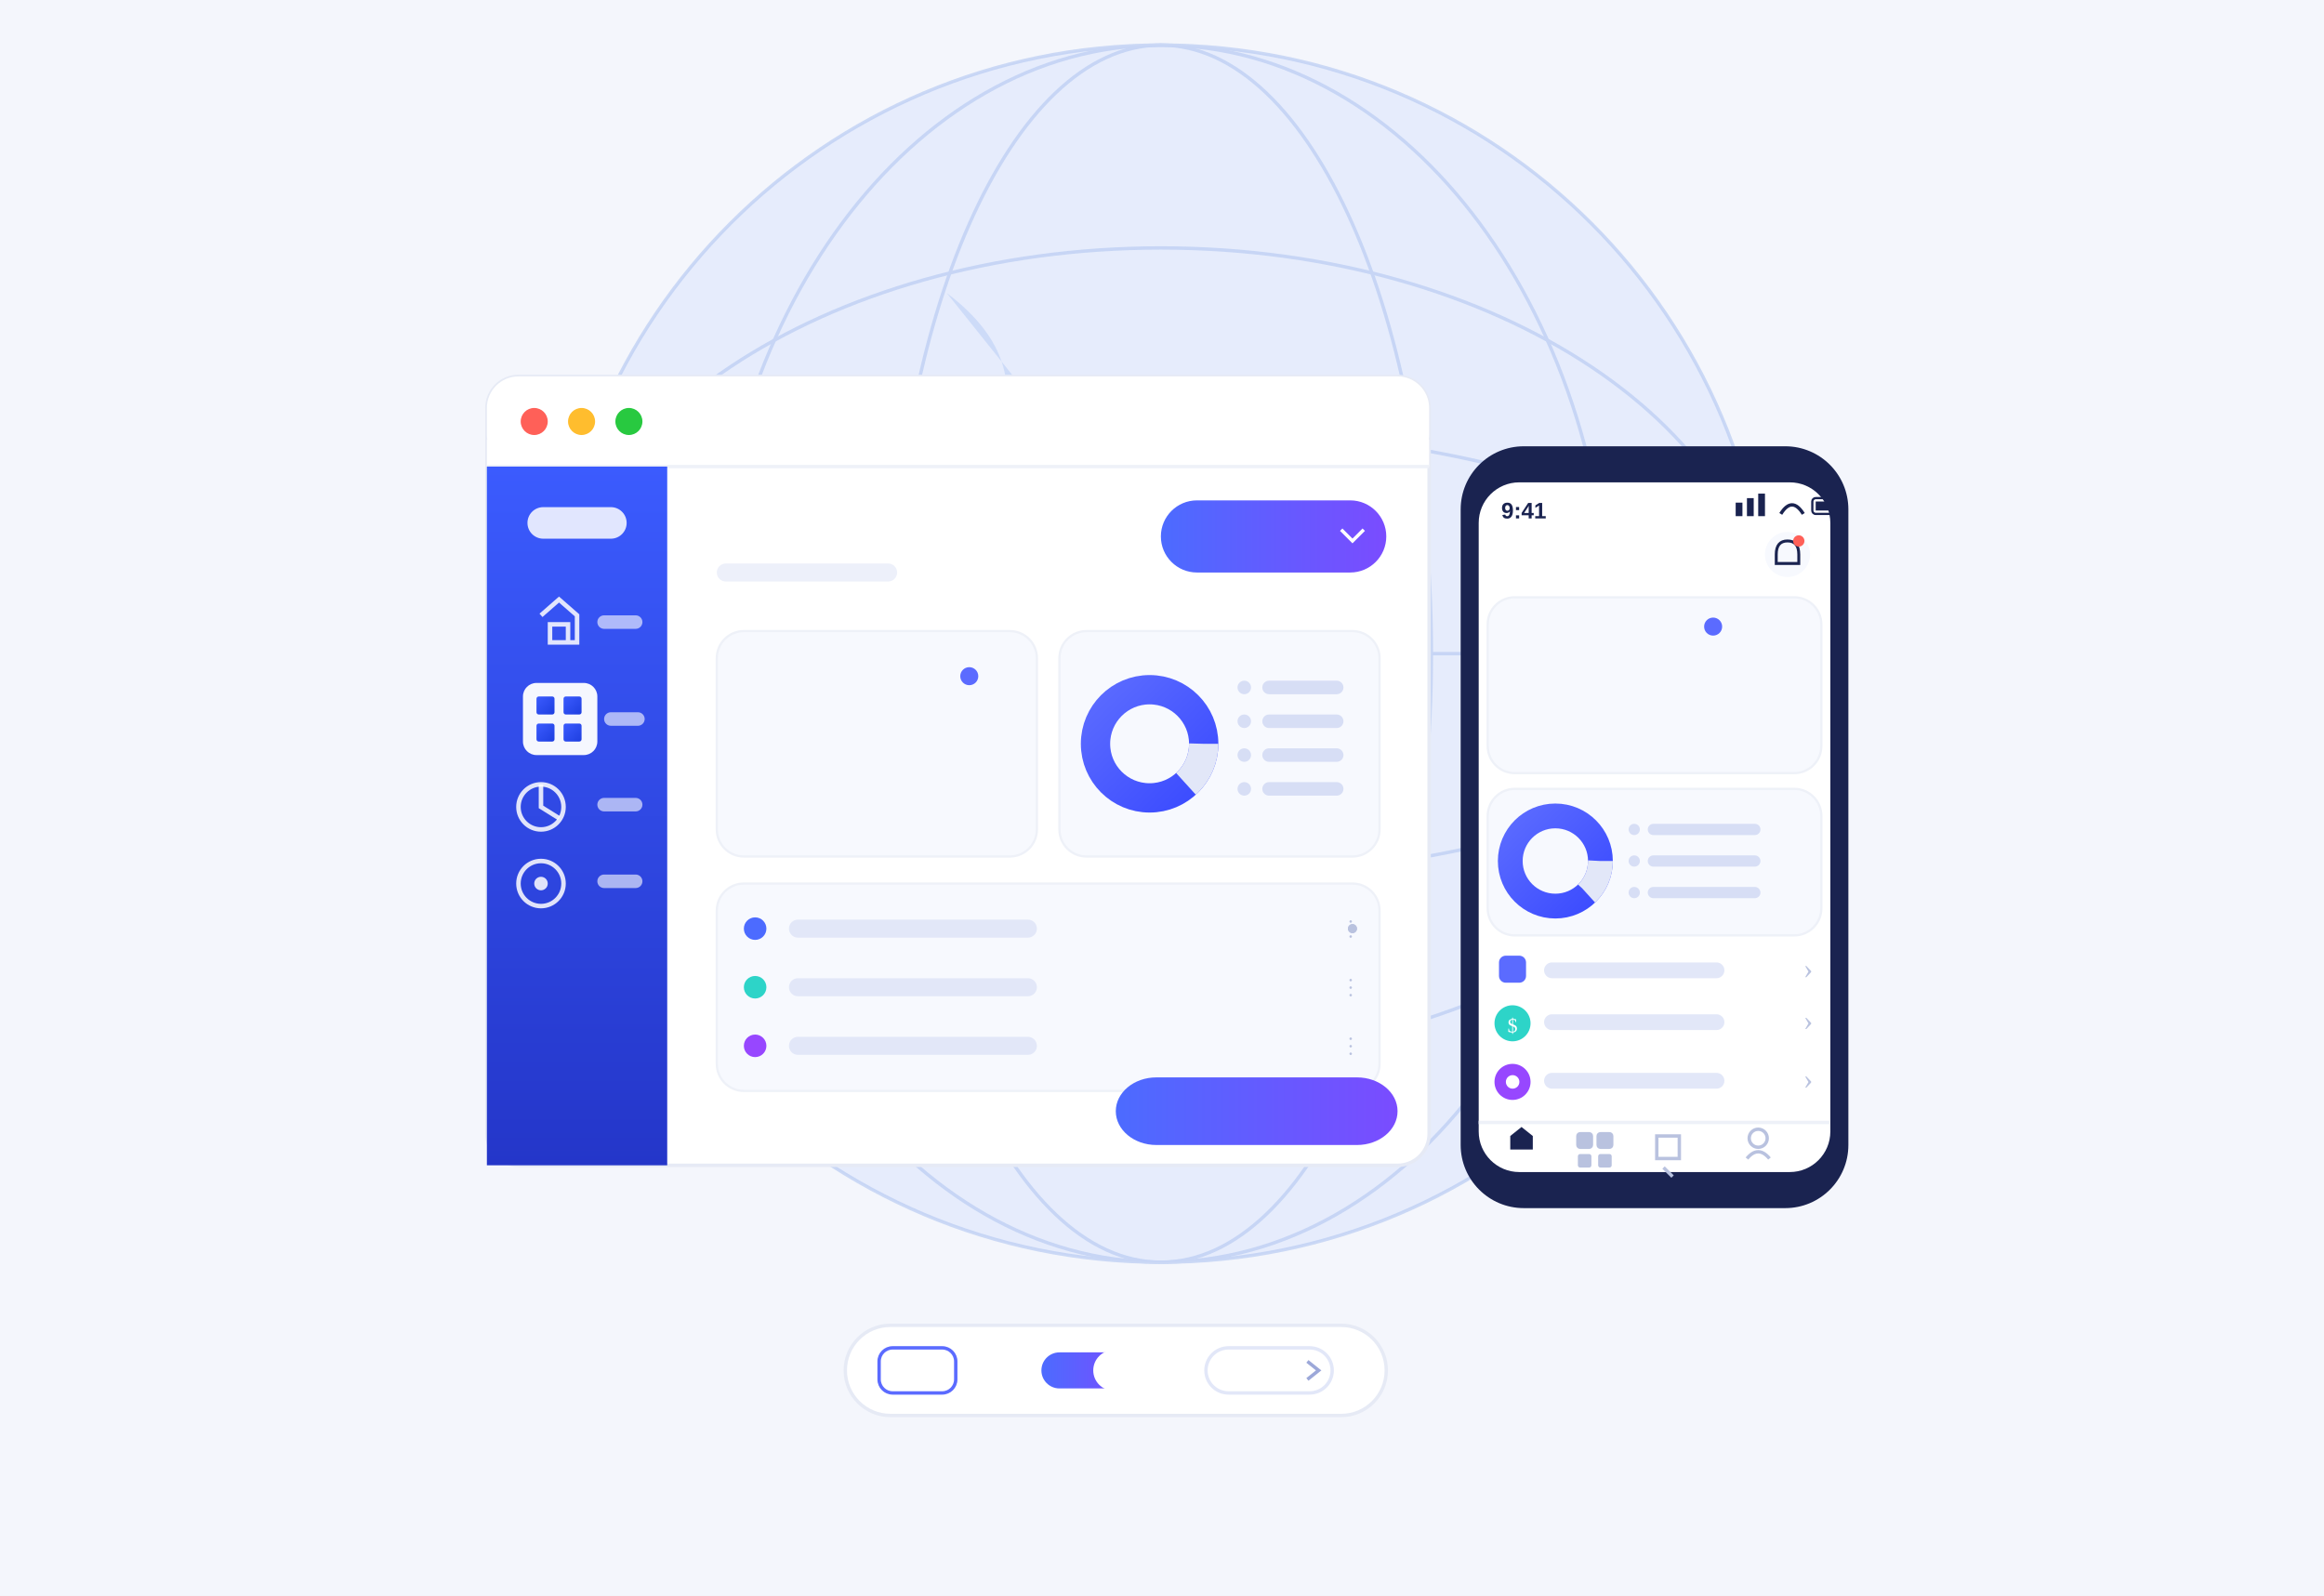
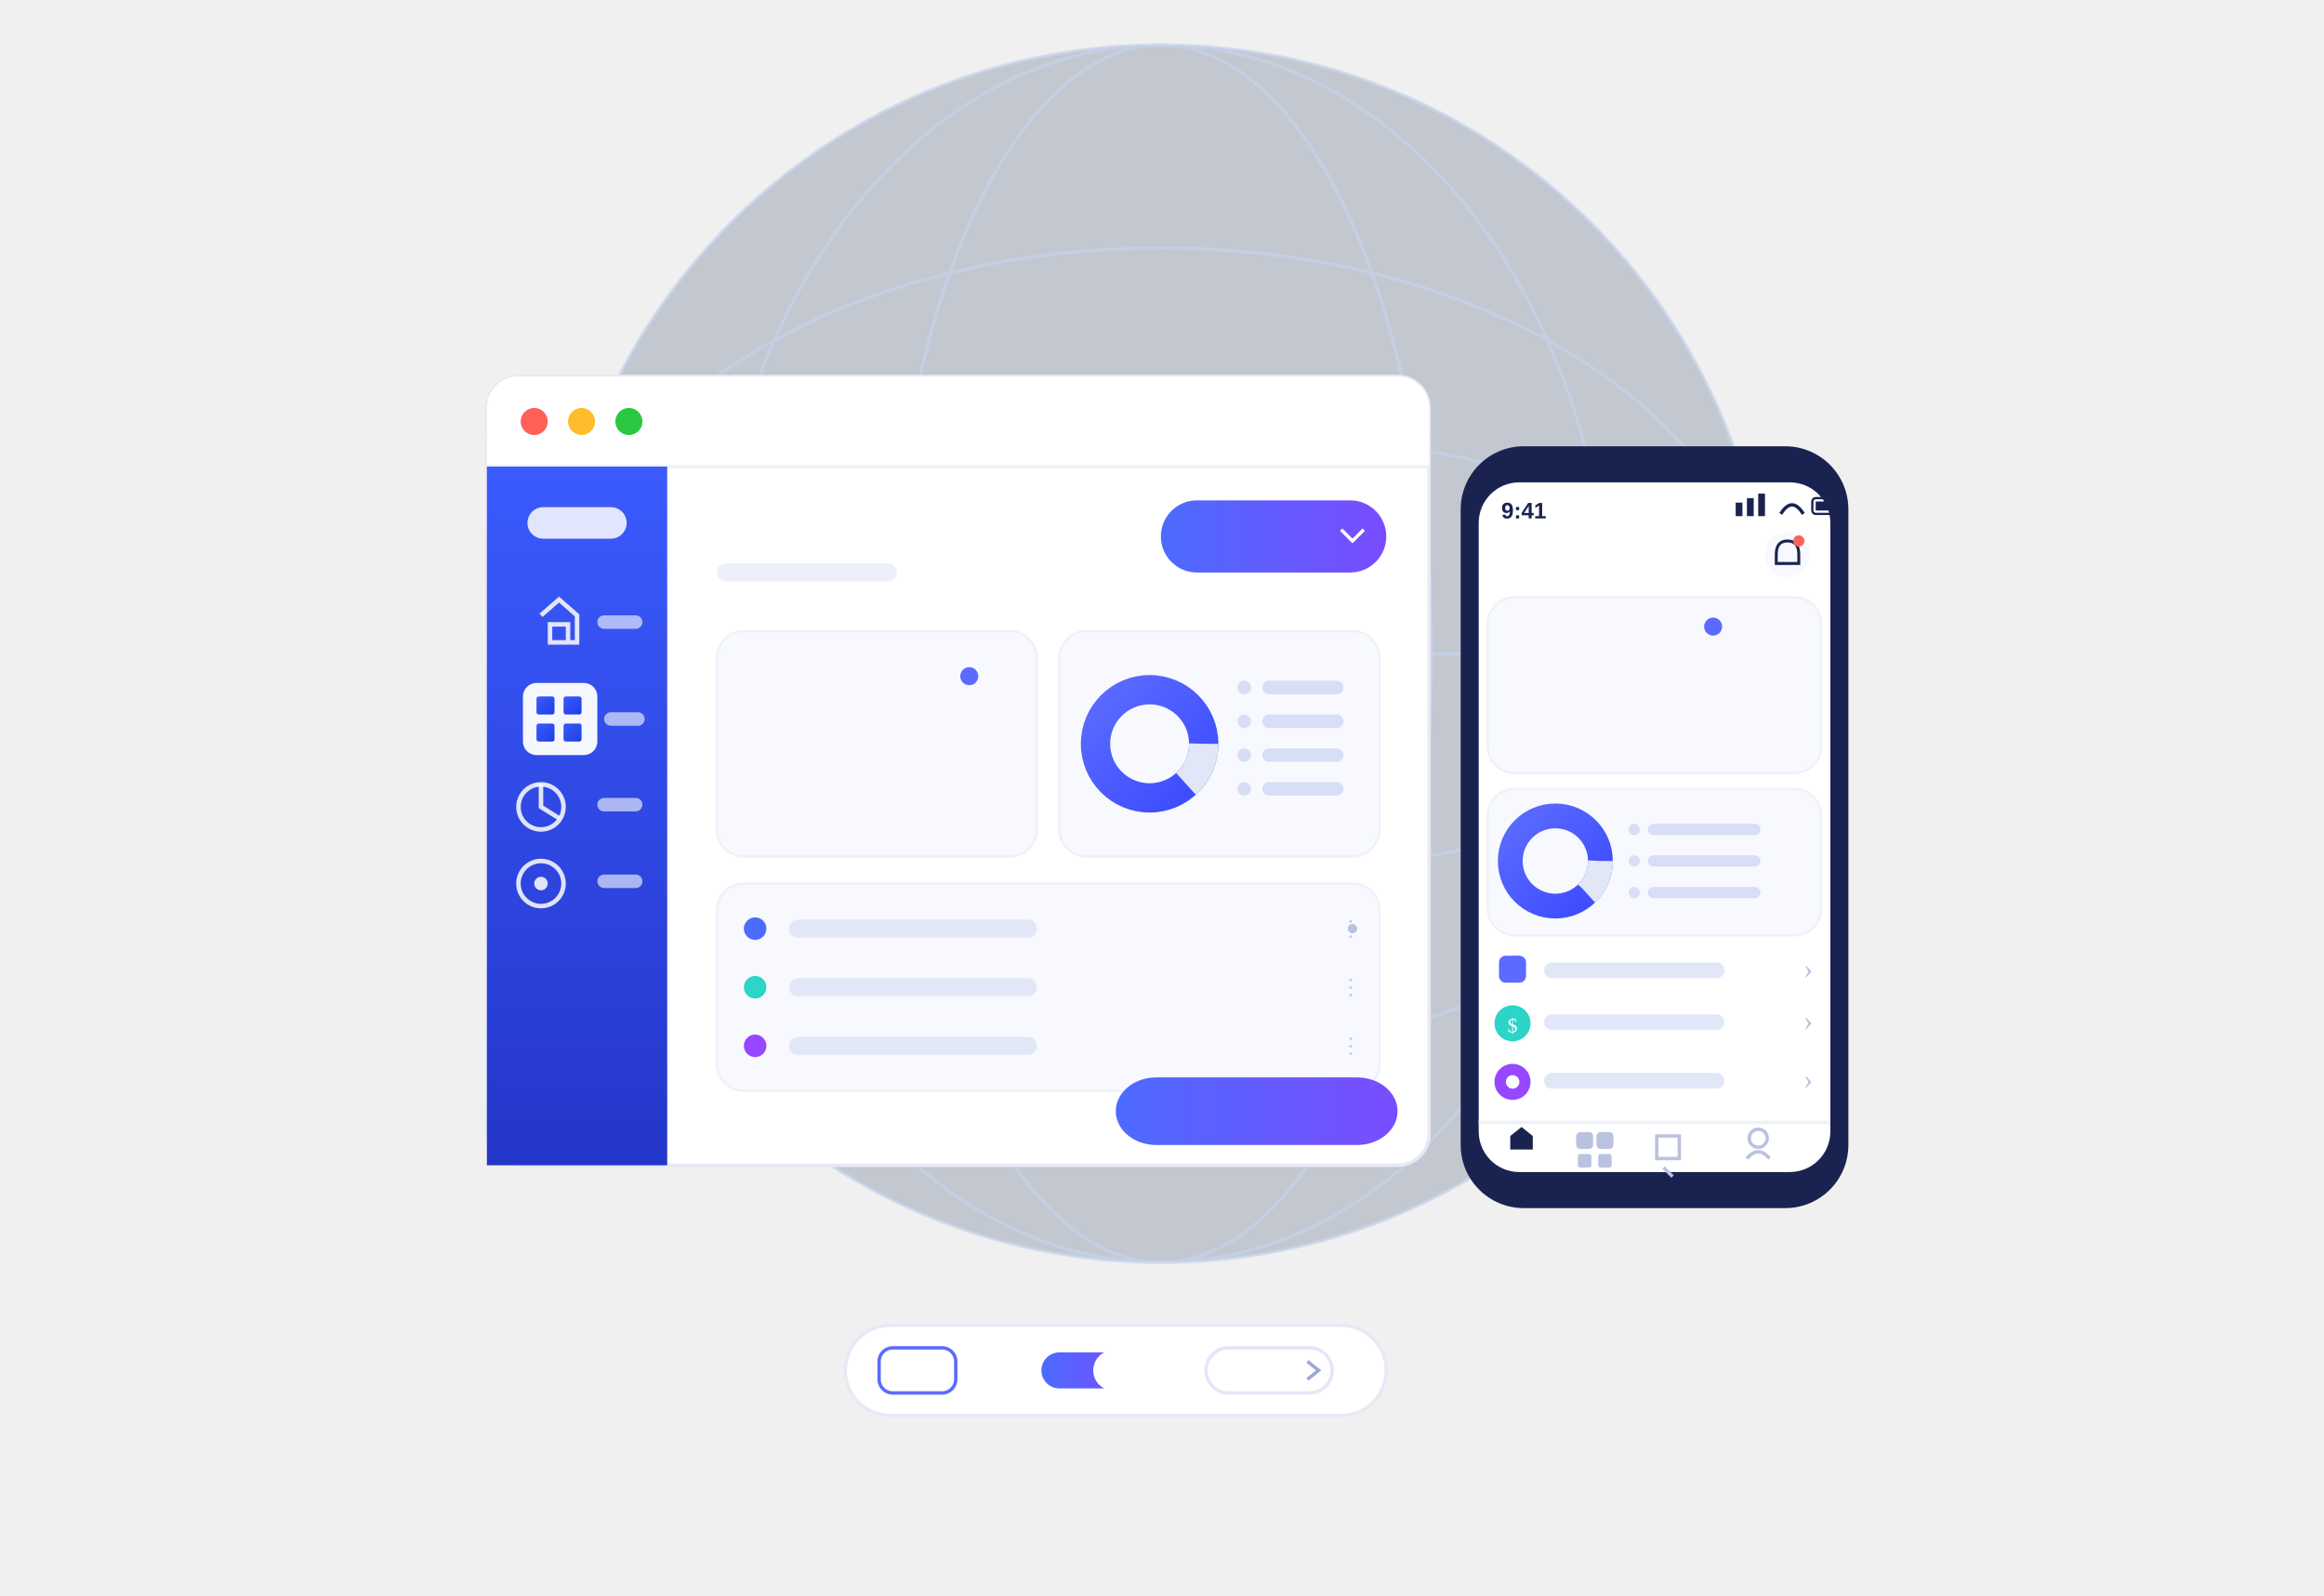
<svg xmlns="http://www.w3.org/2000/svg" viewBox="0 0 1031 708">
  <defs>
    <linearGradient id="bubbleBlue" x1="0%" y1="0%" x2="100%" y2="100%">
      <stop offset="0%" stop-color="#3B5BFE" />
      <stop offset="100%" stop-color="#1E3FE0" />
    </linearGradient>
    <linearGradient id="bubbleTeal" x1="0%" y1="0%" x2="100%" y2="100%">
      <stop offset="0%" stop-color="#2DD4C8" />
      <stop offset="100%" stop-color="#16B8AE" />
    </linearGradient>
    <linearGradient id="bubblePurple" x1="0%" y1="0%" x2="100%" y2="100%">
      <stop offset="0%" stop-color="#9747FF" />
      <stop offset="100%" stop-color="#7A2FE0" />
    </linearGradient>
    <linearGradient id="sidebarGrad" x1="0%" y1="0%" x2="0%" y2="100%">
      <stop offset="0%" stop-color="#3B5BFE" />
      <stop offset="100%" stop-color="#2436C9" />
    </linearGradient>
    <linearGradient id="btnGrad" x1="0%" y1="0%" x2="100%" y2="0%">
      <stop offset="0%" stop-color="#4C6BFF" />
      <stop offset="100%" stop-color="#7A4CFF" />
    </linearGradient>
    <linearGradient id="donutGrad" x1="0%" y1="0%" x2="100%" y2="100%">
      <stop offset="0%" stop-color="#5B6BFF" />
      <stop offset="100%" stop-color="#3B4BFF" />
    </linearGradient>
  </defs>
  <style>
    .floatSlow{animation:floatSlow 6s ease-in-out infinite;transform-origin:center;}
    .pulse{animation:pulse 3s ease-in-out infinite;transform-origin:center;}
    .draw{stroke-dasharray:220;stroke-dashoffset:220;animation:draw 4s ease-in-out infinite alternate;}
    @keyframes floatSlow{0%,100%{transform:translateY(0px);}50%{transform:translateY(-4px);}}
    @keyframes pulse{0%,100%{transform:scale(1);}50%{transform:scale(1.03);}}
    @keyframes draw{0%{stroke-dashoffset:220;}100%{stroke-dashoffset:0;}}
  </style>
-   <rect width="1031" height="708" fill="#F4F6FC" />
-   <circle cx="515" cy="290" r="270" fill="#DCE6FB" opacity="0.6" />
-   <g stroke="#B9CCF2" stroke-width="1.5" fill="none" opacity="0.7">
+ 
+ 
+ &gt;
+ 
+   
+   <circle cx="515" cy="290" r="270" fill="#a4abbb" opacity="0.6" />
+   <g stroke="#c6d3eb" stroke-width="1.5" fill="none" opacity="0.7">
    <ellipse cx="515" cy="290" rx="270" ry="270" />
    <ellipse cx="515" cy="290" rx="270" ry="100" />
    <ellipse cx="515" cy="290" rx="270" ry="180" />
    <ellipse cx="515" cy="290" rx="120" ry="270" />
    <ellipse cx="515" cy="290" rx="200" ry="270" />
    <line x1="245" y1="290" x2="785" y2="290" />
  </g>
-   <path d="M 420 130 Q 460 160 440 200 Q 480 220 460 260 Q 510 250 520 300 Q 560 280 600 320 Q 580 360 620 380" fill="#C7D7F7" opacity="0.8" />
  <path d="M 350 350 Q 390 370 370 410 Q 420 420 410 460" fill="#C7D7F7" opacity="0.8" />
  <g class="floatSlow">
    <rect x="216" y="167" width="418" height="350" rx="14" fill="#FFFFFF" stroke="#E6EAF5" stroke-width="1.5" />
    <rect x="216" y="167" width="418" height="40" rx="14" fill="#FFFFFF" />
    <rect x="216" y="195" width="418" height="12" fill="#FFFFFF" />
    <circle cx="237" cy="187" r="6" fill="#FF6058" />
    <circle cx="258" cy="187" r="6" fill="#FFBD2E" />
    <circle cx="279" cy="187" r="6" fill="#28C940" />
    <line x1="216" y1="207" x2="634" y2="207" stroke="#EEF1F8" stroke-width="1.5" />
    <rect x="216" y="207" width="80" height="310" fill="url(#sidebarGrad)" />
    <rect x="234" y="225" width="44" height="14" rx="7" fill="#FFFFFF" opacity="0.85" />
    <g fill="#FFFFFF" opacity="0.85">
      <path d="M 240 273 L 248 266 L 256 273 L 256 285 L 244 285 L 244 277 L 252 277 L 252 285 L 256 285" fill="none" stroke="#FFFFFF" stroke-width="2" />
    </g>
    <rect x="265" y="273" width="20" height="6" rx="3" fill="#FFFFFF" opacity="0.6" />
    <rect x="232" y="303" width="33" height="32" rx="6" fill="#FFFFFF" opacity="0.95" />
    <g fill="url(#bubbleBlue)">
      <rect x="238" y="309" width="8" height="8" rx="1" />
      <rect x="250" y="309" width="8" height="8" rx="1" />
      <rect x="238" y="321" width="8" height="8" rx="1" />
      <rect x="250" y="321" width="8" height="8" rx="1" />
    </g>
    <rect x="268" y="316" width="18" height="6" rx="3" fill="#FFFFFF" opacity="0.6" />
    <circle cx="240" cy="358" r="10" fill="none" stroke="#FFFFFF" stroke-width="2" opacity="0.85" />
    <path d="M 240 348 L 240 358 L 248 363" stroke="#FFFFFF" stroke-width="2" fill="none" opacity="0.85" />
    <rect x="265" y="354" width="20" height="6" rx="3" fill="#FFFFFF" opacity="0.6" />
    <circle cx="240" cy="392" r="10" fill="none" stroke="#FFFFFF" stroke-width="2" opacity="0.85" />
    <circle cx="240" cy="392" r="3" fill="#FFFFFF" opacity="0.85" />
    <rect x="265" y="388" width="20" height="6" rx="3" fill="#FFFFFF" opacity="0.6" />
    <rect x="318" y="250" width="80" height="8" rx="4" fill="#EDF0FA" />
    <rect class="pulse" x="515" y="222" width="100" height="32" rx="16" fill="url(#btnGrad)" />
    <path d="M 595 235 L 600 240 L 605 235" stroke="#FFFFFF" stroke-width="1.5" fill="none" />
    <rect x="318" y="280" width="142" height="100" rx="12" fill="#F7F9FE" stroke="#EEF1F8" />
    <polyline class="draw" points="330,355 350,340 365,350 385,320 405,335 430,300" fill="none" stroke="#5B6BFF" stroke-width="2.5" />
    <circle cx="430" cy="300" r="4" fill="#5B6BFF" />
    <rect x="470" y="280" width="142" height="100" rx="12" fill="#F7F9FE" stroke="#EEF1F8" />
    <circle cx="510" cy="330" r="24" fill="none" stroke="url(#donutGrad)" stroke-width="13" />
    <circle cx="510" cy="330" r="24" fill="none" stroke="#E2E7F8" stroke-width="13" stroke-dasharray="20 150" />
    <g fill="#D7DEF5">
      <circle cx="552" cy="305" r="3" />
      <rect x="560" y="302" width="36" height="6" rx="3" />
      <circle cx="552" cy="320" r="3" />
      <rect x="560" y="317" width="36" height="6" rx="3" />
      <circle cx="552" cy="335" r="3" />
      <rect x="560" y="332" width="36" height="6" rx="3" />
      <circle cx="552" cy="350" r="3" />
      <rect x="560" y="347" width="36" height="6" rx="3" />
    </g>
    <rect x="318" y="392" width="294" height="92" rx="12" fill="#F7F9FE" stroke="#EEF1F8" />
    <circle cx="335" cy="412" r="5" fill="#4C6BFF" />
    <rect x="350" y="408" width="110" height="8" rx="4" fill="#E2E7F8" />
    <circle cx="600" cy="412" r="2" fill="#B9C2DF" />
    <circle cx="600" cy="412" r="2" fill="#B9C2DF" transform="translate(0,0)" />
    <text x="598" y="416" font-size="10" fill="#B9C2DF">⋮</text>
    <circle cx="335" cy="438" r="5" fill="#2DD4C8" />
    <rect x="350" y="434" width="110" height="8" rx="4" fill="#E2E7F8" />
    <text x="598" y="442" font-size="10" fill="#B9C2DF">⋮</text>
    <circle cx="335" cy="464" r="5" fill="#9747FF" />
    <rect x="350" y="460" width="110" height="8" rx="4" fill="#E2E7F8" />
    <text x="598" y="468" font-size="10" fill="#B9C2DF">⋮</text>
    <rect class="pulse" x="495" y="478" width="125" height="30" rx="18" fill="url(#btnGrad)" />
  </g>
  <g class="floatSlow">
    <rect x="648" y="198" width="172" height="338" rx="28" fill="#1A2350" />
    <rect x="656" y="214" width="156" height="306" rx="18" fill="#FFFFFF" />
    <rect x="710" y="203" width="48" height="9" rx="4" fill="#1A2350" />
    <text x="666" y="230" font-family="Arial, sans-serif" font-size="10" fill="#1A2350" font-weight="bold">9:41</text>
    <g fill="#1A2350">
      <rect x="770" y="223" width="3" height="6" />
      <rect x="775" y="221" width="3" height="8" />
      <rect x="780" y="219" width="3" height="10" />
      <path d="M 790 228 Q 795 220 800 228" fill="none" stroke="#1A2350" stroke-width="1.5" />
      <rect x="804" y="221" width="10" height="7" rx="1.5" fill="none" stroke="#1A2350" stroke-width="1" />
      <rect x="805.5" y="222.5" width="7" height="4" fill="#1A2350" />
    </g>
    <circle cx="793" cy="246" r="10" fill="#F7F9FE" />
    <path d="M 793 240 Q 798 240 798 246 L 798 250 L 788 250 L 788 246 Q 788 240 793 240" fill="none" stroke="#1A2350" stroke-width="1.3" />
    <circle cx="798" cy="240" r="2.5" fill="#FF6058" />
    <rect x="660" y="265" width="148" height="78" rx="12" fill="#F7F9FE" stroke="#EEF1F8" />
    <polyline class="draw" points="672,320 690,308 705,316 722,292 740,303 760,278" fill="none" stroke="#5B6BFF" stroke-width="2.5" />
    <circle cx="760" cy="278" r="4" fill="#5B6BFF" />
    <rect x="660" y="350" width="148" height="65" rx="12" fill="#F7F9FE" stroke="#EEF1F8" />
    <circle cx="690" cy="382" r="20" fill="none" stroke="url(#donutGrad)" stroke-width="11" />
    <circle cx="690" cy="382" r="20" fill="none" stroke="#E2E7F8" stroke-width="11" stroke-dasharray="16 120" />
    <g fill="#D7DEF5">
      <circle cx="725" cy="368" r="2.5" />
      <rect x="731" y="365.5" width="50" height="5" rx="2.5" />
      <circle cx="725" cy="382" r="2.5" />
      <rect x="731" y="379.5" width="50" height="5" rx="2.5" />
      <circle cx="725" cy="396" r="2.5" />
      <rect x="731" y="393.5" width="50" height="5" rx="2.5" />
    </g>
    <rect x="665" y="424" width="12" height="12" rx="3" fill="#5B6BFF" />
    <rect x="685" y="427" width="80" height="7" rx="3.5" fill="#E2E7F8" />
    <text x="800" y="434" font-size="13" fill="#B9C2DF">›</text>
    <circle cx="671" cy="454" r="8" fill="#2DD4C8" />
    <text x="671" y="458" text-anchor="middle" font-size="9" fill="#fff">$</text>
    <rect x="685" y="450" width="80" height="7" rx="3.5" fill="#E2E7F8" />
    <text x="800" y="457" font-size="13" fill="#B9C2DF">›</text>
    <circle cx="671" cy="480" r="8" fill="#9747FF" />
    <path d="M 671 477 a 3 3 0 1 0 0.1 0" fill="#fff" />
    <rect x="685" y="476" width="80" height="7" rx="3.5" fill="#E2E7F8" />
    <text x="800" y="483" font-size="13" fill="#B9C2DF">›</text>
    <line x1="656" y1="498" x2="812" y2="498" stroke="#EEF1F8" stroke-width="1.5" />
    <path d="M 670 510 L 670 504 L 675 500 L 680 504 L 680 510 Z" fill="#1A2350" />
    <g fill="none" stroke="#B9C2DF" stroke-width="1.5">
      <rect x="700" y="503" width="6" height="6" rx="1" />
      <rect x="709" y="503" width="6" height="6" rx="1" />
      <rect x="700" y="512" width="6" height="6" rx="1" opacity="0" />
    </g>
    <rect x="700" y="503" width="6" height="6" rx="1" fill="#B9C2DF" />
    <rect x="709" y="503" width="6" height="6" rx="1" fill="#B9C2DF" />
    <rect x="700" y="512" width="6" height="6" rx="1" fill="#B9C2DF" />
    <rect x="709" y="512" width="6" height="6" rx="1" fill="#B9C2DF" />
    <path d="M 735 504 L 745 504 L 745 514 L 735 514 Z M 738 518 L 742 522" stroke="#B9C2DF" stroke-width="1.5" fill="none" />
    <circle cx="780" cy="505" r="4" fill="none" stroke="#B9C2DF" stroke-width="1.5" />
    <path d="M 775 514 Q 780 508 785 514" fill="none" stroke="#B9C2DF" stroke-width="1.5" />
  </g>
  <g>
    <rect x="375" y="588" width="240" height="40" rx="20" fill="#FFFFFF" stroke="#E6EAF5" stroke-width="1.5" />
    <rect x="390" y="598" width="34" height="20" rx="6" fill="none" stroke="#5B6BFF" stroke-width="1.5" />
    <rect x="462" y="600" width="40" height="16" rx="8" fill="url(#btnGrad)" />
    <circle cx="494" cy="608" r="9" fill="#FFFFFF" />
    <rect x="535" y="598" width="56" height="20" rx="10" fill="#FFFFFF" stroke="#E2E7F8" stroke-width="1.5" />
    <path d="M 580 604 L 585 608 L 580 612" stroke="#9CA8D9" stroke-width="1.5" fill="none" />
  </g>
</svg>
